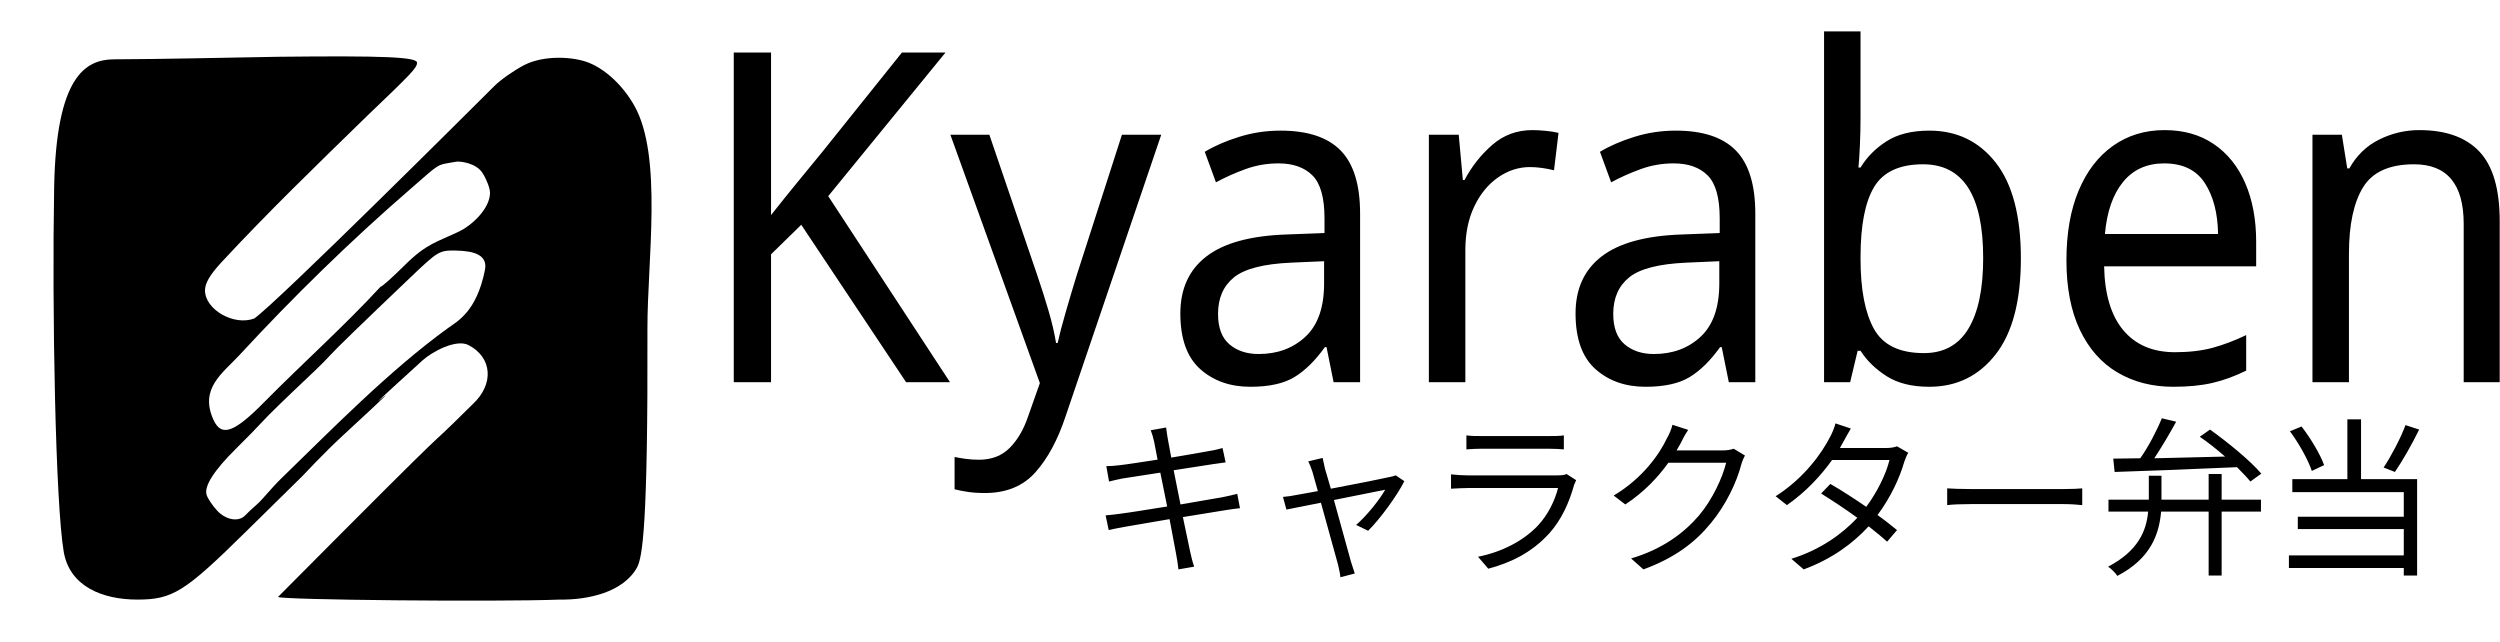
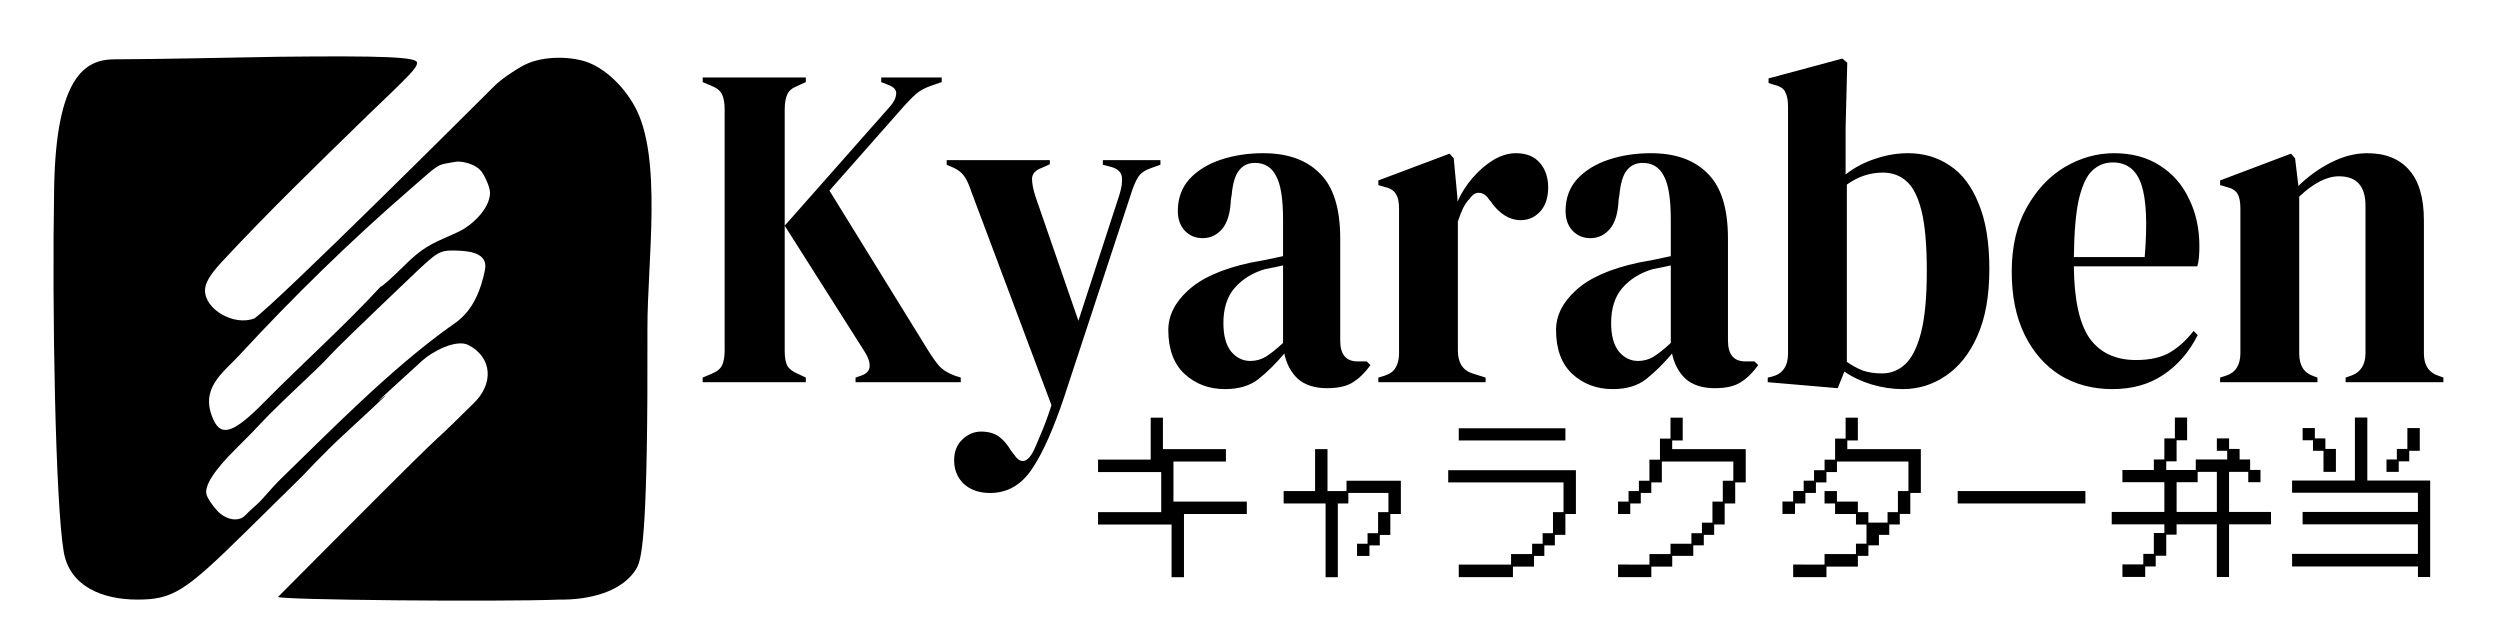
<svg xmlns="http://www.w3.org/2000/svg" width="114.254mm" height="29.333mm" viewBox="0 0 114.254 29.333" version="1.1" id="svg1" xml:space="preserve">
  <defs id="defs1">
    <rect x="142.061" y="336.576" width="334.391" height="237.133" id="rect6" />
    <rect x="114.742" y="257.896" width="478.638" height="179.216" id="rect4" />
    <rect x="152.989" y="266.638" width="486.287" height="206.535" id="rect3" />
    <rect x="87.422" y="227.298" width="594.472" height="335.483" id="rect2" />
    <rect x="116.927" y="115.835" width="496.122" height="195.608" id="rect1" />
  </defs>
  <g id="layer1" transform="translate(-27.17834,-37.58707)">
-     <text xml:space="preserve" transform="matrix(0.1972088,0,0,0.2197746,35.81641,11.01569)" id="text1" style="font-style:normal;font-variant:normal;font-weight:normal;font-stretch:normal;font-size:96px;font-family:'DeepMind Serif Display';-inkscape-font-specification:'DeepMind Serif Display';writing-mode:lr-tb;direction:ltr;white-space:pre;shape-inside:url(#rect1);display:inline;fill:#000000">
-       <tspan x="116.928" y="200.377" id="tspan2">Kyaraben</tspan>
-     </text>
+     <path d="m 119.04,200.377 v -0.96 l 2.016,-0.768 q 1.92,-0.672 2.496,-1.824 0.576,-1.152 0.576,-2.976 v -50.208 q 0,-1.92 -0.576,-3.072 -0.576,-1.152 -2.496,-1.824 l -2.016,-0.768 v -0.96 h 23.904 v 0.96 l -2.112,0.864 q -1.632,0.576 -2.208,1.728 -0.576,1.152 -0.576,3.168 v 50.208 q 0,1.92 0.576,2.976 0.672,1.056 2.496,1.728 l 1.824,0.768 v 0.96 z m 35.424,0 v -0.96 l 1.248,-0.384 q 1.92,-0.576 2.016,-1.92 0.096,-1.344 -1.152,-3.072 l -18.528,-26.208 24.384,-24.768 q 1.344,-1.344 1.44,-2.592 0.192,-1.248 -1.824,-1.92 l -1.632,-0.576 v -0.96 h 14.016 v 0.96 l -2.496,0.768 q -2.112,0.672 -3.36,1.632 -1.248,0.96 -2.88,2.592 l -17.28,17.568 22.656,32.928 q 1.44,2.112 2.688,3.456 1.344,1.344 3.744,2.112 l 1.344,0.384 v 0.96 z m 31.2,23.04 q -3.84,0 -6.144,-1.92 -2.208,-1.92 -2.208,-4.896 0,-2.688 1.92,-4.32 1.92,-1.632 4.32,-1.632 2.4,0 4.032,0.96 1.632,1.056 2.88,2.976 l 0.672,0.768 q 2.112,2.88 4.224,-0.096 0.864,-1.44 1.92,-3.84 1.152,-2.304 2.592,-6.24 l -18.624,-44.544 q -0.672,-1.824 -1.44,-2.88 -0.768,-1.152 -2.496,-1.92 l -1.728,-0.672 v -0.96 h 23.904 v 0.864 l -1.92,0.768 q -2.112,0.672 -2.208,2.208 0,1.44 0.768,3.648 l 9.984,25.92 9.504,-26.208 q 0.768,-2.208 0.576,-3.648 -0.192,-1.536 -2.4,-2.112 l -2.016,-0.48 v -0.96 h 13.344 v 0.96 l -2.112,0.672 q -2.208,0.672 -3.072,1.92 -0.864,1.248 -1.632,3.456 l -15.456,42.144 q -3.744,10.08 -7.488,15.072 -3.744,4.992 -9.696,4.992 z m 54.432,-21.6 q -5.568,0 -9.408,-3.168 -3.744,-3.168 -3.744,-9.12 0,-4.512 4.608,-8.256 4.608,-3.84 14.496,-5.76 1.536,-0.288 3.456,-0.576 1.92,-0.384 4.032,-0.768 v -7.584 q 0,-6.528 -1.632,-9.12 -1.536,-2.688 -4.896,-2.688 -2.304,0 -3.648,1.536 -1.344,1.44 -1.728,5.088 l -0.192,1.056 q -0.192,4.128 -2.016,6.048 -1.824,1.92 -4.512,1.92 -2.496,0 -4.128,-1.536 -1.632,-1.536 -1.632,-4.128 0,-3.936 2.688,-6.624 2.784,-2.688 7.296,-4.032 4.512,-1.344 9.792,-1.344 8.544,0 13.152,4.224 4.704,4.128 4.704,13.536 v 21.216 q 0,4.32 4.032,4.32 h 2.112 l 0.864,0.768 q -1.824,2.304 -4.032,3.552 -2.112,1.248 -6.048,1.248 -4.224,0 -6.72,-1.92 -2.4,-2.016 -3.168,-5.28 -2.88,3.072 -5.952,5.28 -2.976,2.112 -7.776,2.112 z m 5.856,-5.856 q 1.92,0 3.552,-0.864 1.728,-0.96 4.032,-2.88 v -16.128 q -0.96,0.192 -1.92,0.384 -0.96,0.192 -2.208,0.384 -4.416,1.152 -7.104,3.936 -2.592,2.688 -2.592,7.296 0,3.936 1.824,5.952 1.824,1.92 4.416,1.92 z m 29.664,4.416 v -0.96 l 1.44,-0.384 q 1.92,-0.576 2.592,-1.728 0.768,-1.152 0.768,-2.976 v -30.048 q 0,-2.112 -0.768,-3.072 -0.672,-1.056 -2.592,-1.44 l -1.44,-0.384 v -0.96 l 16.512,-5.568 0.96,0.96 0.864,8.256 v 0.768 q 1.344,-2.688 3.456,-4.896 2.208,-2.304 4.8,-3.744 2.688,-1.44 5.28,-1.44 3.648,0 5.568,2.016 1.92,2.016 1.92,5.088 0,3.264 -1.92,5.088 -1.824,1.728 -4.416,1.728 -4.032,0 -7.104,-4.032 l -0.192,-0.192 q -0.96,-1.344 -2.208,-1.44 -1.248,-0.192 -2.304,1.152 -0.96,0.864 -1.632,2.112 -0.576,1.152 -1.152,2.688 v 26.784 q 0,3.84 3.36,4.8 l 3.072,0.864 v 0.96 z m 54.336,1.44 q -5.568,0 -9.408,-3.168 -3.744,-3.168 -3.744,-9.12 0,-4.512 4.608,-8.256 4.608,-3.84 14.496,-5.76 1.536,-0.288 3.456,-0.576 1.92,-0.384 4.032,-0.768 v -7.584 q 0,-6.528 -1.632,-9.12 -1.536,-2.688 -4.896,-2.688 -2.304,0 -3.648,1.536 -1.344,1.44 -1.728,5.088 l -0.192,1.056 q -0.192,4.128 -2.016,6.048 -1.824,1.92 -4.512,1.92 -2.496,0 -4.128,-1.536 -1.632,-1.536 -1.632,-4.128 0,-3.936 2.688,-6.624 2.784,-2.688 7.296,-4.032 4.512,-1.344 9.792,-1.344 8.544,0 13.152,4.224 4.704,4.128 4.704,13.536 v 21.216 q 0,4.32 4.032,4.32 h 2.112 l 0.864,0.768 q -1.824,2.304 -4.032,3.552 -2.112,1.248 -6.048,1.248 -4.224,0 -6.72,-1.92 -2.4,-2.016 -3.168,-5.28 -2.88,3.072 -5.952,5.28 -2.976,2.112 -7.776,2.112 z m 5.856,-5.856 q 1.92,0 3.552,-0.864 1.728,-0.96 4.032,-2.88 v -16.128 q -0.96,0.192 -1.92,0.384 -0.96,0.192 -2.208,0.384 -4.416,1.152 -7.104,3.936 -2.592,2.688 -2.592,7.296 0,3.936 1.824,5.952 1.824,1.92 4.416,1.92 z m 46.272,5.664 -16.224,-1.248 v -0.96 l 0.96,-0.192 q 3.744,-0.864 3.744,-4.8 v -51.36 q 0,-2.016 -0.672,-3.072 -0.576,-1.056 -2.496,-1.44 l -1.344,-0.384 v -0.96 l 17.088,-4.128 1.152,0.864 -0.384,13.536 v 9.696 q 3.168,-2.208 6.912,-3.264 3.744,-1.152 7.584,-1.152 5.472,0 9.696,2.592 4.224,2.496 6.624,7.872 2.496,5.28 2.496,13.632 0,8.352 -2.784,13.92 -2.688,5.472 -7.296,8.256 -4.512,2.784 -9.984,2.784 -3.552,0 -7.2,-0.96 -3.552,-0.96 -6.336,-2.688 z m 10.272,-3.072 q 3.072,0 5.376,-1.92 2.304,-1.92 3.648,-6.528 1.344,-4.704 1.344,-12.864 0,-8.16 -1.248,-12.576 -1.248,-4.416 -3.552,-6.144 -2.208,-1.728 -5.376,-1.728 -4.512,0 -8.352,2.496 v 36.864 q 1.824,1.152 3.744,1.824 1.92,0.576 4.416,0.576 z m 53.76,-45.792 q 6.24,0 10.656,2.592 4.416,2.496 6.72,6.912 2.4,4.32 2.4,9.888 0,1.056 -0.096,2.208 -0.096,1.056 -0.384,1.92 h -28.608 q 0.096,10.368 3.648,14.976 3.648,4.512 10.752,4.512 4.8,0 7.776,-1.536 2.976,-1.536 5.568,-4.512 l 0.96,0.864 q -2.976,5.28 -7.968,8.256 -4.896,2.976 -11.808,2.976 -6.816,0 -12.096,-2.88 -5.28,-2.976 -8.256,-8.448 -2.976,-5.472 -2.976,-13.056 0,-7.872 3.456,-13.344 3.456,-5.568 8.832,-8.448 5.472,-2.88 11.424,-2.88 z m -0.288,1.92 q -2.784,0 -4.8,1.728 -1.92,1.632 -3.072,5.952 -1.056,4.224 -1.152,12 h 16.416 q 0.96,-10.464 -0.768,-15.072 -1.728,-4.608 -6.624,-4.608 z m 24.864,45.696 v -0.96 l 1.344,-0.384 q 3.36,-0.96 3.36,-4.704 v -30.048 q 0,-2.112 -0.672,-3.072 -0.672,-1.056 -2.592,-1.44 l -1.44,-0.384 v -0.96 l 16.416,-5.568 0.96,0.96 0.768,5.76 q 3.36,-2.976 7.584,-4.896 4.224,-1.92 8.352,-1.92 6.336,0 9.696,3.456 3.456,3.456 3.456,10.56 v 27.648 q 0,3.744 3.648,4.704 l 0.864,0.288 v 0.96 h -22.656 v -0.96 l 1.248,-0.384 q 3.36,-1.056 3.36,-4.704 v -30.624 q 0,-6.144 -6.144,-6.144 -4.224,0 -9.216,4.224 v 32.64 q 0,3.744 3.36,4.704 l 0.864,0.288 v 0.96 z" id="text1" style="font-size:96px;font-family:'DeepMind Serif Display';-inkscape-font-specification:'DeepMind Serif Display';white-space:pre" transform="matrix(0.1972088,0,0,0.2197746,35.81641,11.01569)" aria-label="Kyaraben" />
    <text xml:space="preserve" transform="scale(0.2645833)" id="text2" style="font-style:normal;font-variant:normal;font-weight:normal;font-stretch:normal;font-size:29.333px;font-family:DotGothic16;-inkscape-font-specification:DotGothic16;writing-mode:lr-tb;direction:ltr;white-space:pre;shape-inside:url(#rect4);display:inline;fill:#000000" />
-     <text xml:space="preserve" style="font-style:normal;font-variant:normal;font-weight:normal;font-stretch:normal;font-size:7.761px;font-family:DotGothic16;-inkscape-font-specification:DotGothic16;writing-mode:lr-tb;direction:ltr;fill:#000000;stroke-width:0.265" x="76.88" y="63.266" id="text5">
-       <tspan id="tspan5" style="stroke-width:0.265" x="76.88" y="63.266">キャラクター弁当</tspan>
-     </text>
+     <path d="m 77.361,60.992 h 2.887 v -1.832 h -2.887 v -0.567 h 2.406 V 56.676 h 0.559 v 1.436 h 2.879 v 0.567 h -2.398 v 1.832 h 3.353 v 0.567 h -2.872 v 2.887 h -0.567 v -2.406 h -3.361 z m 8.483,-0.962 h 1.436 v -1.917 h 0.567 v 1.917 h 0.869 v -0.473 h 2.484 v 1.521 h -0.481 v 0.955 H 90.237 v 0.481 h -0.473 v 0.481 h -0.567 v -0.559 h 0.481 v -0.481 h 0.481 v -0.962 h 0.473 v -0.877 h -1.832 v 0.481 h -0.481 v 3.368 h -0.559 v -3.368 h -1.917 z m 8.002,-2.872 h 4.874 v 0.559 h -4.874 z m 2.39,6.232 v -0.481 h 0.962 v -0.473 h 0.481 v -0.481 h 0.473 V 60.992 H 98.634 V 59.633 H 93.364 V 59.075 h 5.836 v 2.002 h -0.481 v 0.955 h -0.481 v 0.481 h -0.481 v 0.481 h -0.473 v 0.489 h -0.962 v 0.481 h -2.476 v -0.574 z m 6.325,0 v -0.481 h 0.962 v -0.473 h 0.955 v -0.481 h 0.481 V 61.473 h 0.481 v -0.962 h 0.473 v -0.955 h 0.481 v -0.877 h -3.267 v 0.955 h -0.481 v 0.481 h -0.481 v 0.481 h -0.481 v 0.481 h -0.559 v -0.567 h 0.481 v -0.481 h 0.473 v -0.473 h 0.481 v -0.962 h 0.481 v -0.962 h 0.481 V 56.676 h 0.559 v 1.04 h -0.481 v 0.396 h 3.361 v 1.521 h -0.481 v 0.962 h -0.481 v 0.962 h -0.481 v 0.473 h -0.473 v 0.481 h -0.481 v 0.481 h -0.962 v 0.489 h -0.955 v 0.481 h -1.521 v -0.574 z m 8.002,0 v -0.481 h 1.436 V 62.435 H 112.48 v -0.877 h -0.481 v -0.481 h -0.955 v -0.481 h -0.481 v -0.567 h 0.567 v 0.481 h 0.955 v 0.481 h 0.481 v 0.481 h 0.877 v -0.481 h 0.473 v -0.962 h 0.481 v -1.35 h -3.267 v 0.481 h -0.481 v 0.473 h -0.481 v 0.481 h -0.481 v 0.481 h -0.473 v 0.481 h -0.574 v -0.567 h 0.489 v -0.481 h 0.481 v -0.473 h 0.473 V 59.075 h 0.481 v -0.481 h 0.481 v -0.962 h 0.481 V 56.676 h 0.559 v 1.04 H 111.603 v 0.396 h 3.361 v 2.002 h -0.481 v 0.962 h -0.481 v 0.481 h -0.481 v 0.473 h -0.473 v 0.481 h -0.481 v 0.481 h -0.481 v 0.489 h -1.436 v 0.481 h -1.521 v -0.574 z m 6.085,-3.361 h 5.836 v 0.567 h -5.836 z m 8.483,3.353 v -0.481 h 0.481 v -0.955 h 0.481 v -0.396 h -2.406 v -0.567 h 2.406 v -1.358 h -1.917 v -0.559 h 1.436 v -0.481 h 0.481 v -0.962 h 0.481 v -0.955 h 0.559 v 1.04 h -0.481 v 0.962 h -0.473 v 0.396 h 1.35 v -0.481 h 1.436 v -0.396 h -0.473 v -0.567 h 0.559 v 0.481 h 0.481 v 0.481 h 0.481 v 0.481 h 0.473 v 0.559 h -0.559 v -0.473 h -0.877 v 1.832 h 1.917 v 0.567 h -1.917 v 2.406 h -0.559 v -2.406 h -1.839 v 0.473 h -0.473 v 0.962 h -0.481 v 0.489 h -0.481 v 0.481 h -1.04 v -0.574 z m 3.361,-2.398 v -1.832 h -0.877 v 0.473 h -0.962 v 1.358 z m 3.438,1.917 h 5.751 v -1.35 h -5.27 v -0.567 h 5.27 v -0.877 h -5.751 v -0.559 h 2.872 v -2.879 h 0.567 v 2.879 h 2.872 v 4.408 h -0.559 v -0.481 h -5.751 z m 1.436,-4.711 h -0.481 v -0.481 h -0.473 v -0.559 h 0.559 v 0.473 h 0.481 v 0.481 h 0.481 v 1.048 h -0.567 z m 2.879,0.396 h 0.473 v -0.481 h 0.481 v -0.955 h 0.567 v 1.04 h -0.481 v 0.481 h -0.481 v 0.481 h -0.559 z" id="text5" style="font-size:7.761px;font-family:DotGothic16;-inkscape-font-specification:DotGothic16;stroke-width:0.265" aria-label="キャラクター弁当" />
    <path style="fill:#000000;fill-opacity:1" d="m 52.765,64.99 c 1.237,0.016 2.902,-0.309 3.54,-1.493 0.227,-0.479 0.489,-1.809 0.462,-10.876 -0.009,-3.094 0.71,-7.895 -0.6,-10.207 -0.508,-0.897 -1.274,-1.626 -2.048,-1.948 -0.715,-0.298 -2.085,-0.373 -2.995,0.101 -0.461,0.24 -1.071,0.669 -1.355,0.953 -1.119,1.116 -9.859,9.827 -10.969,10.622 -0.926,0.352 -2.253,-0.404 -2.253,-1.284 0,-0.321 0.215,-0.694 0.717,-1.246 2.172,-2.343 4.394,-4.487 6.688,-6.724 2.07,-1.977 2.285,-2.205 2.285,-2.436 0,-0.26 -1.52,-0.324 -6.354,-0.27 -3.162,0.051 -4.987,0.105 -7.49,0.116 -1.331,0.006 -2.649,0.811 -2.74,5.853 -0.101,5.589 0.058,14.431 0.438,16.655 0.272,1.589 1.78,2.183 3.365,2.183 1.609,0 2.163,-0.346 4.952,-3.096 1.33,-1.311 2.493,-2.455 2.585,-2.543 0.092,-0.087 0.908,-0.988 1.905,-1.906 4.574,-4.217 -1.16,0.936 3.591,-3.387 0.439,-0.399 1.54,-0.989 2.098,-0.7 1.095,0.565 1.181,1.793 0.19,2.706 -2.946,2.924 0.599,-0.746 -8.89,8.803 -0.006,0.139 10.058,0.235 12.877,0.123 z M 37.101,60.922 c -0.211,-0.228 -0.428,-0.551 -0.48,-0.717 -0.125,-0.394 0.341,-1.125 1.354,-2.124 0.443,-0.437 0.964,-0.969 1.158,-1.183 0.316,-0.348 0.924,-0.939 2.419,-2.353 0.262,-0.248 0.584,-0.572 0.715,-0.721 0.24,-0.272 1.418,-1.414 3.718,-3.606 1.209,-1.151 1.276,-1.191 2.012,-1.18 0.883,0.013 1.476,0.218 1.344,0.886 -0.379,1.913 -1.269,2.353 -1.681,2.651 -2.684,1.941 -5.32,4.638 -7.637,6.887 -0.426,0.413 -0.866,0.972 -1.075,1.152 -0.209,0.18 -0.459,0.413 -0.556,0.519 -0.295,0.323 -0.885,0.227 -1.29,-0.21 z m -0.169,-4.152 c -0.648,-1.436 0.418,-2.12 1.204,-2.971 2.409,-2.608 5.048,-5.195 7.774,-7.553 1.457,-1.26 1.157,-1.098 2.135,-1.271 0.114,-0.02 0.887,0.033 1.197,0.535 0.182,0.294 0.331,0.692 0.331,0.884 0,0.742 -0.858,1.504 -1.384,1.758 -1.049,0.506 -1.507,0.55 -2.534,1.574 -0.534,0.532 -1.024,0.968 -1.088,0.968 -1.68,1.82 -3.533,3.47 -5.273,5.23 -1.401,1.427 -1.993,1.662 -2.361,0.846 z" id="path6" />
  </g>
</svg>
